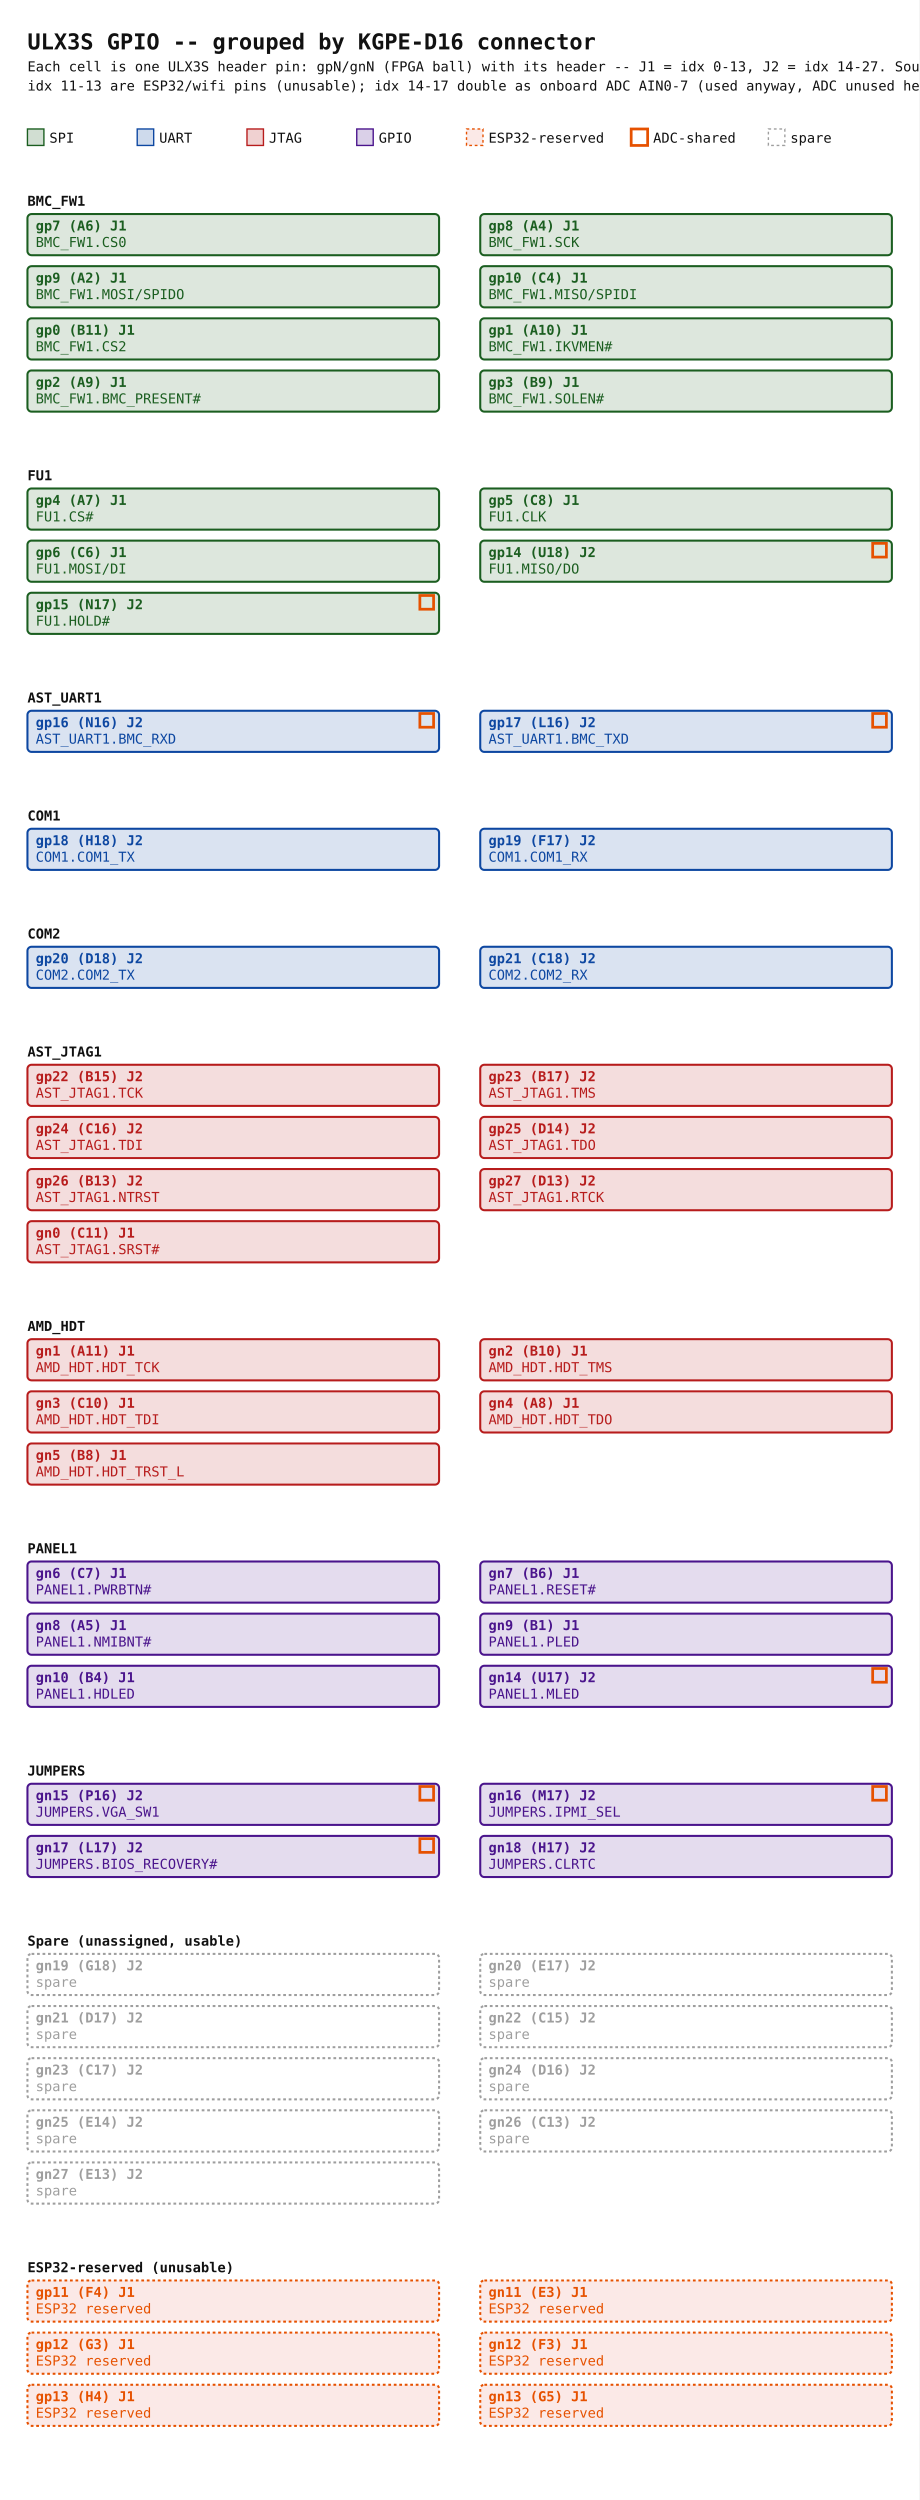
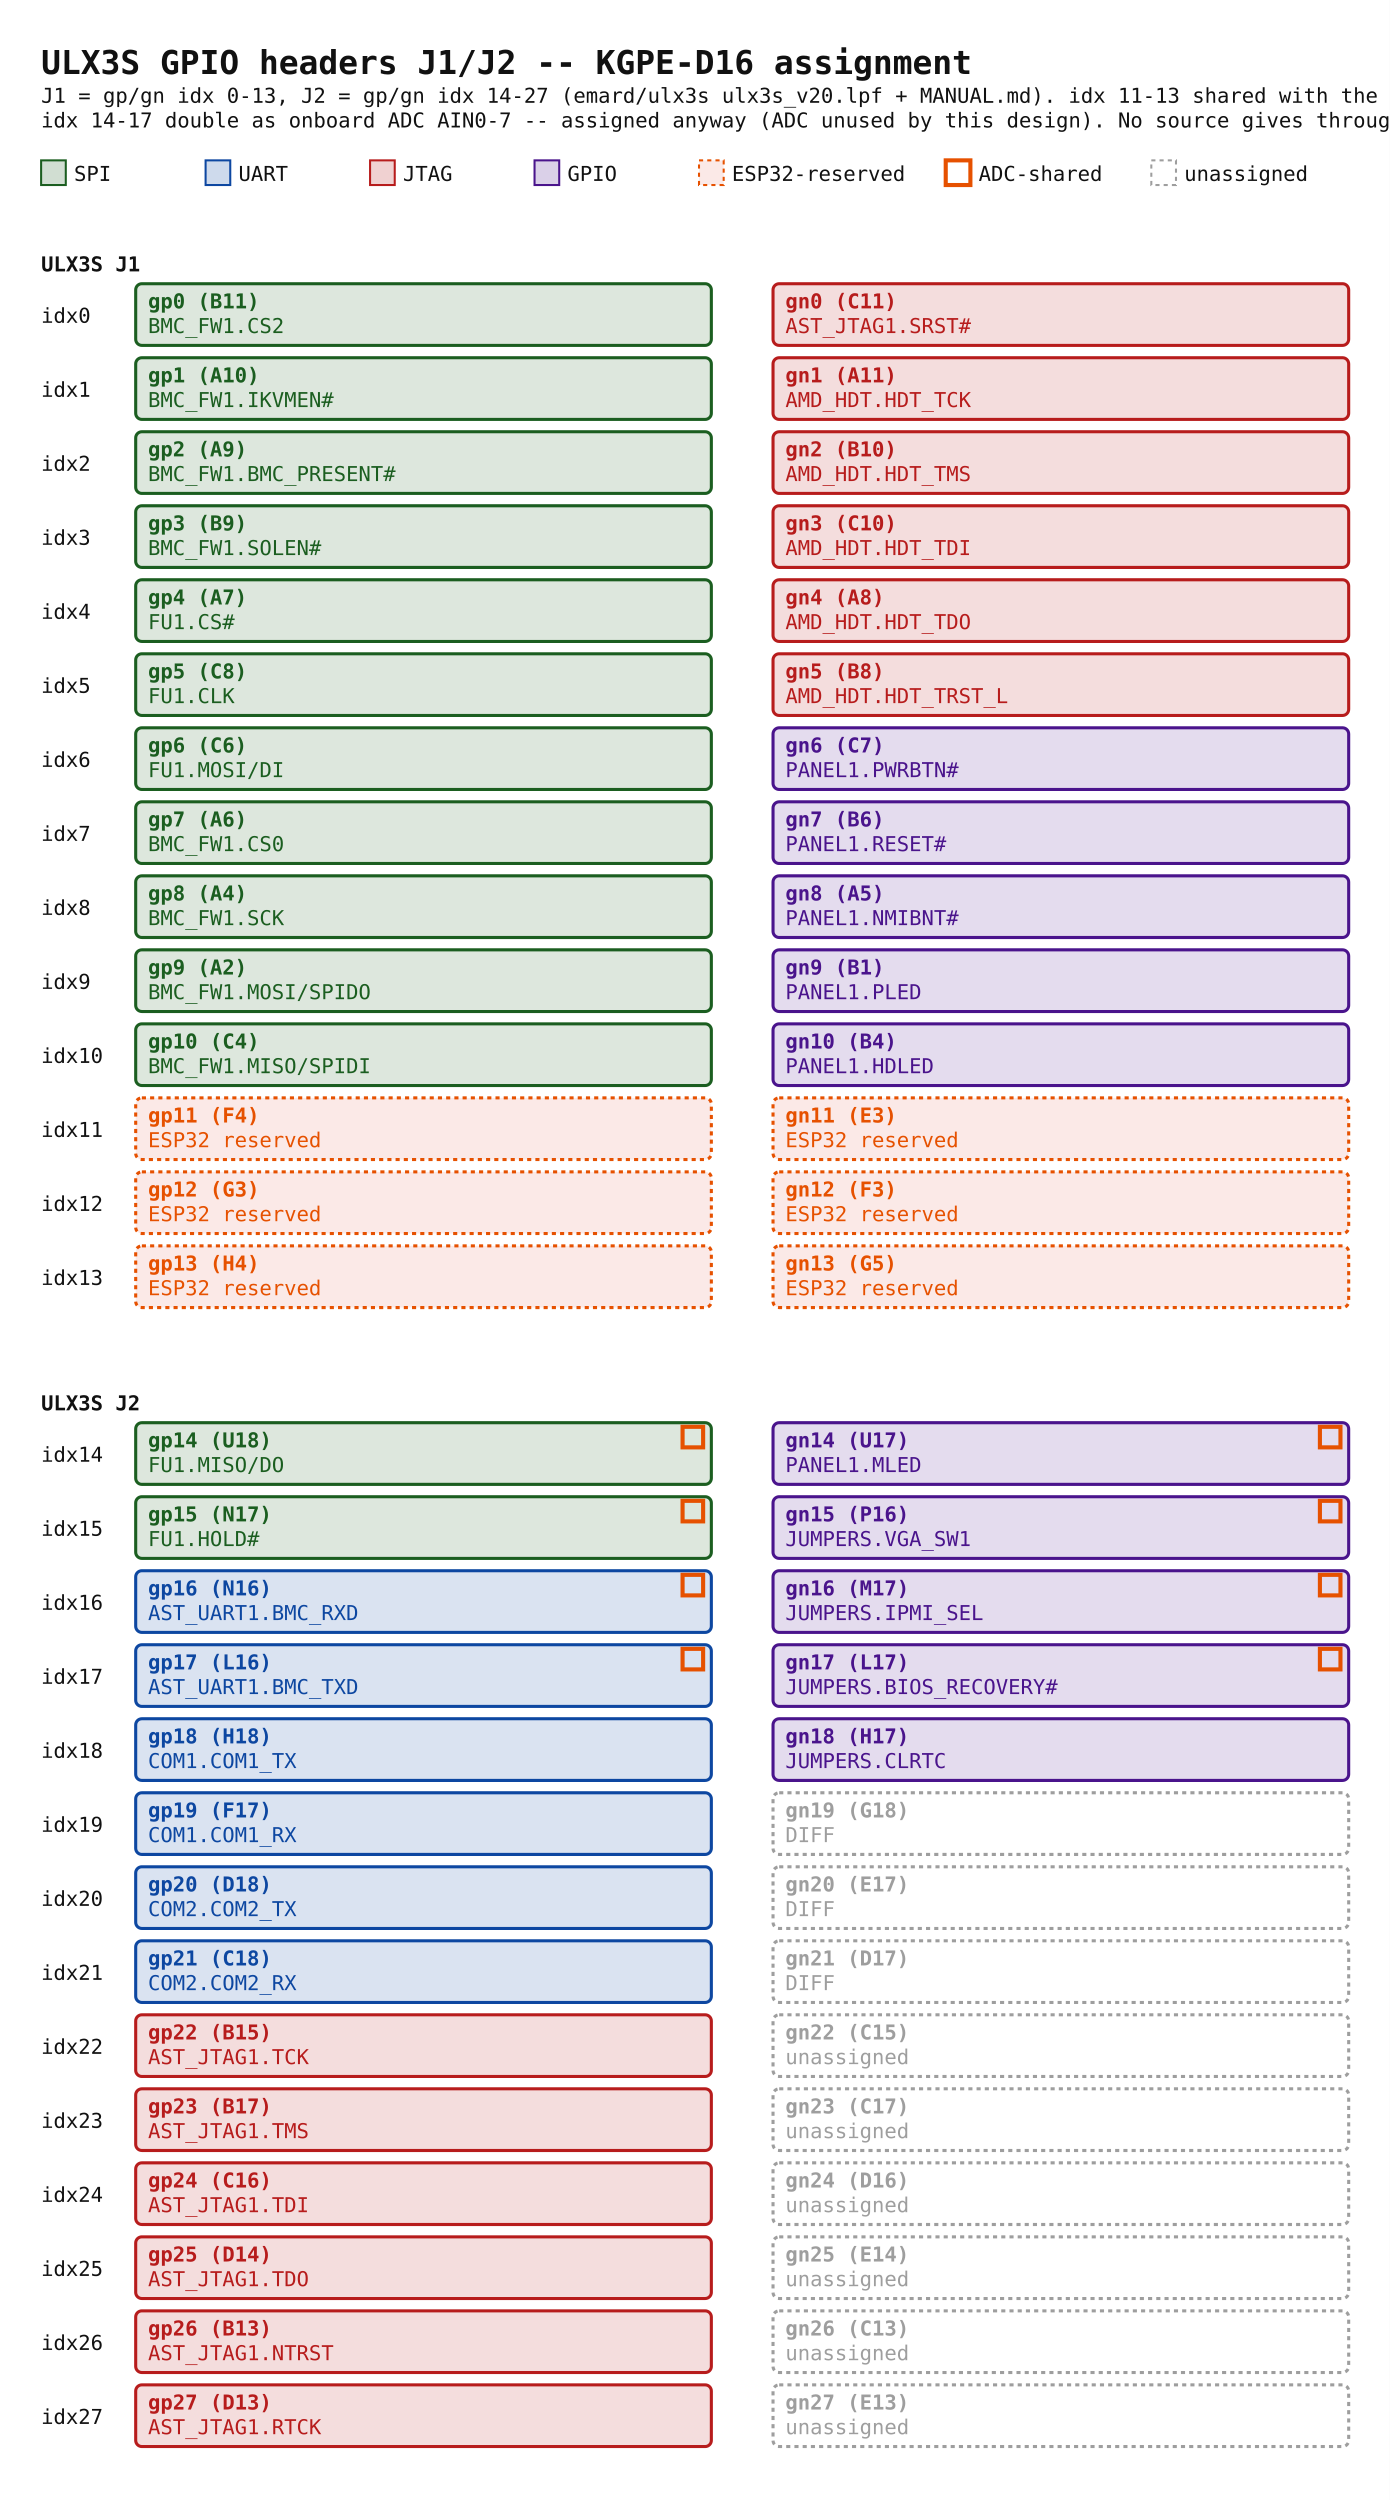
- <svg xmlns="http://www.w3.org/2000/svg" width="670" height="1822" viewBox="0 0 670 1822" font-family="monospace" font-size="10">
-   <rect x="0" y="0" width="670" height="1822" fill="#ffffff" />
-   <text x="20" y="36" font-size="16" font-weight="bold" fill="#111111">ULX3S GPIO -- grouped by KGPE-D16 connector</text>
-   <text x="20" y="52" fill="#111111">Each cell is one ULX3S header pin: gpN/gnN (FPGA ball) with its header -- J1 = idx 0-13, J2 = idx 14-27. Source: emard/ulx3s ulx3s_v20.lpf + MANUAL.md.</text>
-   <text x="20" y="66" fill="#111111">idx 11-13 are ESP32/wifi pins (unusable); idx 14-17 double as onboard ADC AIN0-7 (used anyway, ADC unused here). Confirm physical pin position against the silkscreen.</text>
-   <rect x="20" y="94" width="12" height="12" fill="#1b5e20" fill-opacity="0.2" stroke="#1b5e20" />
-   <text x="36" y="104" fill="#111111">SPI</text>
-   <rect x="100" y="94" width="12" height="12" fill="#0d47a1" fill-opacity="0.2" stroke="#0d47a1" />
-   <text x="116" y="104" fill="#111111">UART</text>
-   <rect x="180" y="94" width="12" height="12" fill="#b71c1c" fill-opacity="0.2" stroke="#b71c1c" />
-   <text x="196" y="104" fill="#111111">JTAG</text>
-   <rect x="260" y="94" width="12" height="12" fill="#4a148c" fill-opacity="0.2" stroke="#4a148c" />
-   <text x="276" y="104" fill="#111111">GPIO</text>
-   <rect x="340" y="94" width="12" height="12" fill="#fbe9e7" stroke="#e65100" stroke-dasharray="2,2" />
-   <text x="356" y="104" fill="#111111">ESP32-reserved</text>
-   <rect x="460" y="94" width="12" height="12" fill="none" stroke="#e65100" stroke-width="2" />
-   <text x="476" y="104" fill="#111111">ADC-shared</text>
-   <rect x="560" y="94" width="12" height="12" fill="none" stroke="#9e9e9e" stroke-dasharray="2,2" />
-   <text x="576" y="104" fill="#111111">spare</text>
-   <text x="20" y="150" font-weight="bold" fill="#111111">BMC_FW1</text>
-   <rect x="20" y="156" width="300" height="30" fill="#1b5e20" fill-opacity="0.15" stroke="#1b5e20" stroke-width="1.5" rx="3" />
-   <text x="26" y="168" fill="#1b5e20" font-weight="bold">gp7 (A6) J1</text>
-   <text x="26" y="180" fill="#1b5e20">BMC_FW1.CS0</text>
-   <rect x="350" y="156" width="300" height="30" fill="#1b5e20" fill-opacity="0.15" stroke="#1b5e20" stroke-width="1.5" rx="3" />
-   <text x="356" y="168" fill="#1b5e20" font-weight="bold">gp8 (A4) J1</text>
-   <text x="356" y="180" fill="#1b5e20">BMC_FW1.SCK</text>
-   <rect x="20" y="194" width="300" height="30" fill="#1b5e20" fill-opacity="0.15" stroke="#1b5e20" stroke-width="1.5" rx="3" />
-   <text x="26" y="206" fill="#1b5e20" font-weight="bold">gp9 (A2) J1</text>
-   <text x="26" y="218" fill="#1b5e20">BMC_FW1.MOSI/SPIDO</text>
-   <rect x="350" y="194" width="300" height="30" fill="#1b5e20" fill-opacity="0.15" stroke="#1b5e20" stroke-width="1.5" rx="3" />
-   <text x="356" y="206" fill="#1b5e20" font-weight="bold">gp10 (C4) J1</text>
-   <text x="356" y="218" fill="#1b5e20">BMC_FW1.MISO/SPIDI</text>
-   <rect x="20" y="232" width="300" height="30" fill="#1b5e20" fill-opacity="0.15" stroke="#1b5e20" stroke-width="1.5" rx="3" />
-   <text x="26" y="244" fill="#1b5e20" font-weight="bold">gp0 (B11) J1</text>
-   <text x="26" y="256" fill="#1b5e20">BMC_FW1.CS2</text>
-   <rect x="350" y="232" width="300" height="30" fill="#1b5e20" fill-opacity="0.15" stroke="#1b5e20" stroke-width="1.5" rx="3" />
-   <text x="356" y="244" fill="#1b5e20" font-weight="bold">gp1 (A10) J1</text>
-   <text x="356" y="256" fill="#1b5e20">BMC_FW1.IKVMEN#</text>
-   <rect x="20" y="270" width="300" height="30" fill="#1b5e20" fill-opacity="0.15" stroke="#1b5e20" stroke-width="1.5" rx="3" />
-   <text x="26" y="282" fill="#1b5e20" font-weight="bold">gp2 (A9) J1</text>
-   <text x="26" y="294" fill="#1b5e20">BMC_FW1.BMC_PRESENT#</text>
-   <rect x="350" y="270" width="300" height="30" fill="#1b5e20" fill-opacity="0.15" stroke="#1b5e20" stroke-width="1.5" rx="3" />
-   <text x="356" y="282" fill="#1b5e20" font-weight="bold">gp3 (B9) J1</text>
-   <text x="356" y="294" fill="#1b5e20">BMC_FW1.SOLEN#</text>
-   <text x="20" y="350" font-weight="bold" fill="#111111">FU1</text>
-   <rect x="20" y="356" width="300" height="30" fill="#1b5e20" fill-opacity="0.15" stroke="#1b5e20" stroke-width="1.5" rx="3" />
-   <text x="26" y="368" fill="#1b5e20" font-weight="bold">gp4 (A7) J1</text>
-   <text x="26" y="380" fill="#1b5e20">FU1.CS#</text>
-   <rect x="350" y="356" width="300" height="30" fill="#1b5e20" fill-opacity="0.15" stroke="#1b5e20" stroke-width="1.5" rx="3" />
-   <text x="356" y="368" fill="#1b5e20" font-weight="bold">gp5 (C8) J1</text>
-   <text x="356" y="380" fill="#1b5e20">FU1.CLK</text>
-   <rect x="20" y="394" width="300" height="30" fill="#1b5e20" fill-opacity="0.15" stroke="#1b5e20" stroke-width="1.5" rx="3" />
-   <text x="26" y="406" fill="#1b5e20" font-weight="bold">gp6 (C6) J1</text>
-   <text x="26" y="418" fill="#1b5e20">FU1.MOSI/DI</text>
-   <rect x="350" y="394" width="300" height="30" fill="#1b5e20" fill-opacity="0.15" stroke="#1b5e20" stroke-width="1.5" rx="3" />
-   <text x="356" y="406" fill="#1b5e20" font-weight="bold">gp14 (U18) J2</text>
-   <text x="356" y="418" fill="#1b5e20">FU1.MISO/DO</text>
-   <rect x="636" y="396" width="10" height="10" fill="none" stroke="#e65100" stroke-width="2" />
-   <rect x="20" y="432" width="300" height="30" fill="#1b5e20" fill-opacity="0.15" stroke="#1b5e20" stroke-width="1.5" rx="3" />
-   <text x="26" y="444" fill="#1b5e20" font-weight="bold">gp15 (N17) J2</text>
-   <text x="26" y="456" fill="#1b5e20">FU1.HOLD#</text>
-   <rect x="306" y="434" width="10" height="10" fill="none" stroke="#e65100" stroke-width="2" />
-   <text x="20" y="512" font-weight="bold" fill="#111111">AST_UART1</text>
-   <rect x="20" y="518" width="300" height="30" fill="#0d47a1" fill-opacity="0.15" stroke="#0d47a1" stroke-width="1.5" rx="3" />
-   <text x="26" y="530" fill="#0d47a1" font-weight="bold">gp16 (N16) J2</text>
-   <text x="26" y="542" fill="#0d47a1">AST_UART1.BMC_RXD</text>
-   <rect x="306" y="520" width="10" height="10" fill="none" stroke="#e65100" stroke-width="2" />
-   <rect x="350" y="518" width="300" height="30" fill="#0d47a1" fill-opacity="0.15" stroke="#0d47a1" stroke-width="1.5" rx="3" />
-   <text x="356" y="530" fill="#0d47a1" font-weight="bold">gp17 (L16) J2</text>
-   <text x="356" y="542" fill="#0d47a1">AST_UART1.BMC_TXD</text>
-   <rect x="636" y="520" width="10" height="10" fill="none" stroke="#e65100" stroke-width="2" />
-   <text x="20" y="598" font-weight="bold" fill="#111111">COM1</text>
-   <rect x="20" y="604" width="300" height="30" fill="#0d47a1" fill-opacity="0.15" stroke="#0d47a1" stroke-width="1.5" rx="3" />
-   <text x="26" y="616" fill="#0d47a1" font-weight="bold">gp18 (H18) J2</text>
-   <text x="26" y="628" fill="#0d47a1">COM1.COM1_TX</text>
-   <rect x="350" y="604" width="300" height="30" fill="#0d47a1" fill-opacity="0.15" stroke="#0d47a1" stroke-width="1.5" rx="3" />
-   <text x="356" y="616" fill="#0d47a1" font-weight="bold">gp19 (F17) J2</text>
-   <text x="356" y="628" fill="#0d47a1">COM1.COM1_RX</text>
-   <text x="20" y="684" font-weight="bold" fill="#111111">COM2</text>
-   <rect x="20" y="690" width="300" height="30" fill="#0d47a1" fill-opacity="0.15" stroke="#0d47a1" stroke-width="1.5" rx="3" />
-   <text x="26" y="702" fill="#0d47a1" font-weight="bold">gp20 (D18) J2</text>
-   <text x="26" y="714" fill="#0d47a1">COM2.COM2_TX</text>
-   <rect x="350" y="690" width="300" height="30" fill="#0d47a1" fill-opacity="0.15" stroke="#0d47a1" stroke-width="1.5" rx="3" />
-   <text x="356" y="702" fill="#0d47a1" font-weight="bold">gp21 (C18) J2</text>
-   <text x="356" y="714" fill="#0d47a1">COM2.COM2_RX</text>
-   <text x="20" y="770" font-weight="bold" fill="#111111">AST_JTAG1</text>
-   <rect x="20" y="776" width="300" height="30" fill="#b71c1c" fill-opacity="0.15" stroke="#b71c1c" stroke-width="1.5" rx="3" />
-   <text x="26" y="788" fill="#b71c1c" font-weight="bold">gp22 (B15) J2</text>
-   <text x="26" y="800" fill="#b71c1c">AST_JTAG1.TCK</text>
-   <rect x="350" y="776" width="300" height="30" fill="#b71c1c" fill-opacity="0.15" stroke="#b71c1c" stroke-width="1.5" rx="3" />
-   <text x="356" y="788" fill="#b71c1c" font-weight="bold">gp23 (B17) J2</text>
-   <text x="356" y="800" fill="#b71c1c">AST_JTAG1.TMS</text>
-   <rect x="20" y="814" width="300" height="30" fill="#b71c1c" fill-opacity="0.15" stroke="#b71c1c" stroke-width="1.5" rx="3" />
-   <text x="26" y="826" fill="#b71c1c" font-weight="bold">gp24 (C16) J2</text>
-   <text x="26" y="838" fill="#b71c1c">AST_JTAG1.TDI</text>
-   <rect x="350" y="814" width="300" height="30" fill="#b71c1c" fill-opacity="0.15" stroke="#b71c1c" stroke-width="1.5" rx="3" />
-   <text x="356" y="826" fill="#b71c1c" font-weight="bold">gp25 (D14) J2</text>
-   <text x="356" y="838" fill="#b71c1c">AST_JTAG1.TDO</text>
-   <rect x="20" y="852" width="300" height="30" fill="#b71c1c" fill-opacity="0.15" stroke="#b71c1c" stroke-width="1.5" rx="3" />
-   <text x="26" y="864" fill="#b71c1c" font-weight="bold">gp26 (B13) J2</text>
-   <text x="26" y="876" fill="#b71c1c">AST_JTAG1.NTRST</text>
-   <rect x="350" y="852" width="300" height="30" fill="#b71c1c" fill-opacity="0.15" stroke="#b71c1c" stroke-width="1.5" rx="3" />
-   <text x="356" y="864" fill="#b71c1c" font-weight="bold">gp27 (D13) J2</text>
-   <text x="356" y="876" fill="#b71c1c">AST_JTAG1.RTCK</text>
-   <rect x="20" y="890" width="300" height="30" fill="#b71c1c" fill-opacity="0.15" stroke="#b71c1c" stroke-width="1.5" rx="3" />
-   <text x="26" y="902" fill="#b71c1c" font-weight="bold">gn0 (C11) J1</text>
-   <text x="26" y="914" fill="#b71c1c">AST_JTAG1.SRST#</text>
-   <text x="20" y="970" font-weight="bold" fill="#111111">AMD_HDT</text>
-   <rect x="20" y="976" width="300" height="30" fill="#b71c1c" fill-opacity="0.15" stroke="#b71c1c" stroke-width="1.5" rx="3" />
-   <text x="26" y="988" fill="#b71c1c" font-weight="bold">gn1 (A11) J1</text>
-   <text x="26" y="1000" fill="#b71c1c">AMD_HDT.HDT_TCK</text>
-   <rect x="350" y="976" width="300" height="30" fill="#b71c1c" fill-opacity="0.15" stroke="#b71c1c" stroke-width="1.5" rx="3" />
-   <text x="356" y="988" fill="#b71c1c" font-weight="bold">gn2 (B10) J1</text>
-   <text x="356" y="1000" fill="#b71c1c">AMD_HDT.HDT_TMS</text>
-   <rect x="20" y="1014" width="300" height="30" fill="#b71c1c" fill-opacity="0.15" stroke="#b71c1c" stroke-width="1.5" rx="3" />
-   <text x="26" y="1026" fill="#b71c1c" font-weight="bold">gn3 (C10) J1</text>
-   <text x="26" y="1038" fill="#b71c1c">AMD_HDT.HDT_TDI</text>
-   <rect x="350" y="1014" width="300" height="30" fill="#b71c1c" fill-opacity="0.15" stroke="#b71c1c" stroke-width="1.5" rx="3" />
-   <text x="356" y="1026" fill="#b71c1c" font-weight="bold">gn4 (A8) J1</text>
-   <text x="356" y="1038" fill="#b71c1c">AMD_HDT.HDT_TDO</text>
-   <rect x="20" y="1052" width="300" height="30" fill="#b71c1c" fill-opacity="0.15" stroke="#b71c1c" stroke-width="1.5" rx="3" />
-   <text x="26" y="1064" fill="#b71c1c" font-weight="bold">gn5 (B8) J1</text>
-   <text x="26" y="1076" fill="#b71c1c">AMD_HDT.HDT_TRST_L</text>
-   <text x="20" y="1132" font-weight="bold" fill="#111111">PANEL1</text>
-   <rect x="20" y="1138" width="300" height="30" fill="#4a148c" fill-opacity="0.15" stroke="#4a148c" stroke-width="1.5" rx="3" />
-   <text x="26" y="1150" fill="#4a148c" font-weight="bold">gn6 (C7) J1</text>
-   <text x="26" y="1162" fill="#4a148c">PANEL1.PWRBTN#</text>
-   <rect x="350" y="1138" width="300" height="30" fill="#4a148c" fill-opacity="0.15" stroke="#4a148c" stroke-width="1.5" rx="3" />
-   <text x="356" y="1150" fill="#4a148c" font-weight="bold">gn7 (B6) J1</text>
-   <text x="356" y="1162" fill="#4a148c">PANEL1.RESET#</text>
-   <rect x="20" y="1176" width="300" height="30" fill="#4a148c" fill-opacity="0.15" stroke="#4a148c" stroke-width="1.5" rx="3" />
-   <text x="26" y="1188" fill="#4a148c" font-weight="bold">gn8 (A5) J1</text>
-   <text x="26" y="1200" fill="#4a148c">PANEL1.NMIBNT#</text>
-   <rect x="350" y="1176" width="300" height="30" fill="#4a148c" fill-opacity="0.15" stroke="#4a148c" stroke-width="1.5" rx="3" />
-   <text x="356" y="1188" fill="#4a148c" font-weight="bold">gn9 (B1) J1</text>
-   <text x="356" y="1200" fill="#4a148c">PANEL1.PLED</text>
-   <rect x="20" y="1214" width="300" height="30" fill="#4a148c" fill-opacity="0.15" stroke="#4a148c" stroke-width="1.5" rx="3" />
-   <text x="26" y="1226" fill="#4a148c" font-weight="bold">gn10 (B4) J1</text>
-   <text x="26" y="1238" fill="#4a148c">PANEL1.HDLED</text>
-   <rect x="350" y="1214" width="300" height="30" fill="#4a148c" fill-opacity="0.15" stroke="#4a148c" stroke-width="1.5" rx="3" />
-   <text x="356" y="1226" fill="#4a148c" font-weight="bold">gn14 (U17) J2</text>
-   <text x="356" y="1238" fill="#4a148c">PANEL1.MLED</text>
-   <rect x="636" y="1216" width="10" height="10" fill="none" stroke="#e65100" stroke-width="2" />
-   <text x="20" y="1294" font-weight="bold" fill="#111111">JUMPERS</text>
-   <rect x="20" y="1300" width="300" height="30" fill="#4a148c" fill-opacity="0.15" stroke="#4a148c" stroke-width="1.5" rx="3" />
-   <text x="26" y="1312" fill="#4a148c" font-weight="bold">gn15 (P16) J2</text>
-   <text x="26" y="1324" fill="#4a148c">JUMPERS.VGA_SW1</text>
-   <rect x="306" y="1302" width="10" height="10" fill="none" stroke="#e65100" stroke-width="2" />
-   <rect x="350" y="1300" width="300" height="30" fill="#4a148c" fill-opacity="0.15" stroke="#4a148c" stroke-width="1.5" rx="3" />
-   <text x="356" y="1312" fill="#4a148c" font-weight="bold">gn16 (M17) J2</text>
-   <text x="356" y="1324" fill="#4a148c">JUMPERS.IPMI_SEL</text>
-   <rect x="636" y="1302" width="10" height="10" fill="none" stroke="#e65100" stroke-width="2" />
-   <rect x="20" y="1338" width="300" height="30" fill="#4a148c" fill-opacity="0.15" stroke="#4a148c" stroke-width="1.5" rx="3" />
-   <text x="26" y="1350" fill="#4a148c" font-weight="bold">gn17 (L17) J2</text>
-   <text x="26" y="1362" fill="#4a148c">JUMPERS.BIOS_RECOVERY#</text>
-   <rect x="306" y="1340" width="10" height="10" fill="none" stroke="#e65100" stroke-width="2" />
-   <rect x="350" y="1338" width="300" height="30" fill="#4a148c" fill-opacity="0.15" stroke="#4a148c" stroke-width="1.5" rx="3" />
-   <text x="356" y="1350" fill="#4a148c" font-weight="bold">gn18 (H17) J2</text>
-   <text x="356" y="1362" fill="#4a148c">JUMPERS.CLRTC</text>
-   <text x="20" y="1418" font-weight="bold" fill="#111111">Spare (unassigned, usable)</text>
-   <rect x="20" y="1424" width="300" height="30" fill="none" stroke="#9e9e9e" stroke-width="1.5" stroke-dasharray="2,2" rx="3" />
-   <text x="26" y="1436" fill="#9e9e9e" font-weight="bold">gn19 (G18) J2</text>
-   <text x="26" y="1448" fill="#9e9e9e">spare</text>
-   <rect x="350" y="1424" width="300" height="30" fill="none" stroke="#9e9e9e" stroke-width="1.5" stroke-dasharray="2,2" rx="3" />
-   <text x="356" y="1436" fill="#9e9e9e" font-weight="bold">gn20 (E17) J2</text>
-   <text x="356" y="1448" fill="#9e9e9e">spare</text>
-   <rect x="20" y="1462" width="300" height="30" fill="none" stroke="#9e9e9e" stroke-width="1.5" stroke-dasharray="2,2" rx="3" />
-   <text x="26" y="1474" fill="#9e9e9e" font-weight="bold">gn21 (D17) J2</text>
-   <text x="26" y="1486" fill="#9e9e9e">spare</text>
-   <rect x="350" y="1462" width="300" height="30" fill="none" stroke="#9e9e9e" stroke-width="1.5" stroke-dasharray="2,2" rx="3" />
-   <text x="356" y="1474" fill="#9e9e9e" font-weight="bold">gn22 (C15) J2</text>
-   <text x="356" y="1486" fill="#9e9e9e">spare</text>
-   <rect x="20" y="1500" width="300" height="30" fill="none" stroke="#9e9e9e" stroke-width="1.5" stroke-dasharray="2,2" rx="3" />
-   <text x="26" y="1512" fill="#9e9e9e" font-weight="bold">gn23 (C17) J2</text>
-   <text x="26" y="1524" fill="#9e9e9e">spare</text>
-   <rect x="350" y="1500" width="300" height="30" fill="none" stroke="#9e9e9e" stroke-width="1.5" stroke-dasharray="2,2" rx="3" />
-   <text x="356" y="1512" fill="#9e9e9e" font-weight="bold">gn24 (D16) J2</text>
-   <text x="356" y="1524" fill="#9e9e9e">spare</text>
-   <rect x="20" y="1538" width="300" height="30" fill="none" stroke="#9e9e9e" stroke-width="1.5" stroke-dasharray="2,2" rx="3" />
-   <text x="26" y="1550" fill="#9e9e9e" font-weight="bold">gn25 (E14) J2</text>
-   <text x="26" y="1562" fill="#9e9e9e">spare</text>
-   <rect x="350" y="1538" width="300" height="30" fill="none" stroke="#9e9e9e" stroke-width="1.5" stroke-dasharray="2,2" rx="3" />
-   <text x="356" y="1550" fill="#9e9e9e" font-weight="bold">gn26 (C13) J2</text>
-   <text x="356" y="1562" fill="#9e9e9e">spare</text>
-   <rect x="20" y="1576" width="300" height="30" fill="none" stroke="#9e9e9e" stroke-width="1.5" stroke-dasharray="2,2" rx="3" />
-   <text x="26" y="1588" fill="#9e9e9e" font-weight="bold">gn27 (E13) J2</text>
-   <text x="26" y="1600" fill="#9e9e9e">spare</text>
-   <text x="20" y="1656" font-weight="bold" fill="#111111">ESP32-reserved (unusable)</text>
-   <rect x="20" y="1662" width="300" height="30" fill="#fbe9e7" stroke="#e65100" stroke-width="1.5" stroke-dasharray="2,2" rx="3" />
-   <text x="26" y="1674" fill="#e65100" font-weight="bold">gp11 (F4) J1</text>
-   <text x="26" y="1686" fill="#e65100">ESP32 reserved</text>
-   <rect x="350" y="1662" width="300" height="30" fill="#fbe9e7" stroke="#e65100" stroke-width="1.5" stroke-dasharray="2,2" rx="3" />
-   <text x="356" y="1674" fill="#e65100" font-weight="bold">gn11 (E3) J1</text>
-   <text x="356" y="1686" fill="#e65100">ESP32 reserved</text>
-   <rect x="20" y="1700" width="300" height="30" fill="#fbe9e7" stroke="#e65100" stroke-width="1.5" stroke-dasharray="2,2" rx="3" />
-   <text x="26" y="1712" fill="#e65100" font-weight="bold">gp12 (G3) J1</text>
-   <text x="26" y="1724" fill="#e65100">ESP32 reserved</text>
-   <rect x="350" y="1700" width="300" height="30" fill="#fbe9e7" stroke="#e65100" stroke-width="1.5" stroke-dasharray="2,2" rx="3" />
-   <text x="356" y="1712" fill="#e65100" font-weight="bold">gn12 (F3) J1</text>
-   <text x="356" y="1724" fill="#e65100">ESP32 reserved</text>
-   <rect x="20" y="1738" width="300" height="30" fill="#fbe9e7" stroke="#e65100" stroke-width="1.5" stroke-dasharray="2,2" rx="3" />
-   <text x="26" y="1750" fill="#e65100" font-weight="bold">gp13 (H4) J1</text>
-   <text x="26" y="1762" fill="#e65100">ESP32 reserved</text>
-   <rect x="350" y="1738" width="300" height="30" fill="#fbe9e7" stroke="#e65100" stroke-width="1.5" stroke-dasharray="2,2" rx="3" />
-   <text x="356" y="1750" fill="#e65100" font-weight="bold">gn13 (G5) J1</text>
-   <text x="356" y="1762" fill="#e65100">ESP32 reserved</text>
+ <svg xmlns="http://www.w3.org/2000/svg" width="676" height="1216" viewBox="0 0 676 1216" font-family="monospace" font-size="10">
+   <rect x="0" y="0" width="676" height="1216" fill="#ffffff" />
+   <text x="20" y="36" font-size="16" font-weight="bold" fill="#111111">ULX3S GPIO headers J1/J2 -- KGPE-D16 assignment</text>
+   <text x="20" y="50" fill="#111111">J1 = gp/gn idx 0-13, J2 = gp/gn idx 14-27 (emard/ulx3s ulx3s_v20.lpf + MANUAL.md). idx 11-13 shared with the on-board ESP32 (excluded from the usable pool).</text>
+   <text x="20" y="62" fill="#111111">idx 14-17 double as onboard ADC AIN0-7 -- assigned anyway (ADC unused by this design). No source gives through-hole pin numbers: confirm physical position against the silkscreen.</text>
+   <rect x="20" y="78" width="12" height="12" fill="#1b5e20" fill-opacity="0.2" stroke="#1b5e20" />
+   <text x="36" y="88" fill="#111111">SPI</text>
+   <rect x="100" y="78" width="12" height="12" fill="#0d47a1" fill-opacity="0.2" stroke="#0d47a1" />
+   <text x="116" y="88" fill="#111111">UART</text>
+   <rect x="180" y="78" width="12" height="12" fill="#b71c1c" fill-opacity="0.2" stroke="#b71c1c" />
+   <text x="196" y="88" fill="#111111">JTAG</text>
+   <rect x="260" y="78" width="12" height="12" fill="#4a148c" fill-opacity="0.2" stroke="#4a148c" />
+   <text x="276" y="88" fill="#111111">GPIO</text>
+   <rect x="340" y="78" width="12" height="12" fill="#fbe9e7" stroke="#e65100" stroke-dasharray="2,2" />
+   <text x="356" y="88" fill="#111111">ESP32-reserved</text>
+   <rect x="460" y="78" width="12" height="12" fill="none" stroke="#e65100" stroke-width="2" />
+   <text x="476" y="88" fill="#111111">ADC-shared</text>
+   <rect x="560" y="78" width="12" height="12" fill="none" stroke="#9e9e9e" stroke-dasharray="2,2" />
+   <text x="576" y="88" fill="#111111">unassigned</text>
+   <text x="20" y="132" font-weight="bold" fill="#111111">ULX3S J1</text>
+   <text x="20" y="157.0" fill="#111111">idx0</text>
+   <rect x="66" y="138" width="280" height="30" fill="#1b5e20" fill-opacity="0.15" stroke="#1b5e20" stroke-width="1.5" rx="3" />
+   <text x="72" y="150" fill="#1b5e20" font-weight="bold">gp0 (B11)</text>
+   <text x="72" y="162" fill="#1b5e20">BMC_FW1.CS2</text>
+   <rect x="376" y="138" width="280" height="30" fill="#b71c1c" fill-opacity="0.15" stroke="#b71c1c" stroke-width="1.5" rx="3" />
+   <text x="382" y="150" fill="#b71c1c" font-weight="bold">gn0 (C11)</text>
+   <text x="382" y="162" fill="#b71c1c">AST_JTAG1.SRST#</text>
+   <text x="20" y="193.0" fill="#111111">idx1</text>
+   <rect x="66" y="174" width="280" height="30" fill="#1b5e20" fill-opacity="0.15" stroke="#1b5e20" stroke-width="1.5" rx="3" />
+   <text x="72" y="186" fill="#1b5e20" font-weight="bold">gp1 (A10)</text>
+   <text x="72" y="198" fill="#1b5e20">BMC_FW1.IKVMEN#</text>
+   <rect x="376" y="174" width="280" height="30" fill="#b71c1c" fill-opacity="0.15" stroke="#b71c1c" stroke-width="1.5" rx="3" />
+   <text x="382" y="186" fill="#b71c1c" font-weight="bold">gn1 (A11)</text>
+   <text x="382" y="198" fill="#b71c1c">AMD_HDT.HDT_TCK</text>
+   <text x="20" y="229.0" fill="#111111">idx2</text>
+   <rect x="66" y="210" width="280" height="30" fill="#1b5e20" fill-opacity="0.15" stroke="#1b5e20" stroke-width="1.5" rx="3" />
+   <text x="72" y="222" fill="#1b5e20" font-weight="bold">gp2 (A9)</text>
+   <text x="72" y="234" fill="#1b5e20">BMC_FW1.BMC_PRESENT#</text>
+   <rect x="376" y="210" width="280" height="30" fill="#b71c1c" fill-opacity="0.15" stroke="#b71c1c" stroke-width="1.5" rx="3" />
+   <text x="382" y="222" fill="#b71c1c" font-weight="bold">gn2 (B10)</text>
+   <text x="382" y="234" fill="#b71c1c">AMD_HDT.HDT_TMS</text>
+   <text x="20" y="265.0" fill="#111111">idx3</text>
+   <rect x="66" y="246" width="280" height="30" fill="#1b5e20" fill-opacity="0.15" stroke="#1b5e20" stroke-width="1.5" rx="3" />
+   <text x="72" y="258" fill="#1b5e20" font-weight="bold">gp3 (B9)</text>
+   <text x="72" y="270" fill="#1b5e20">BMC_FW1.SOLEN#</text>
+   <rect x="376" y="246" width="280" height="30" fill="#b71c1c" fill-opacity="0.15" stroke="#b71c1c" stroke-width="1.5" rx="3" />
+   <text x="382" y="258" fill="#b71c1c" font-weight="bold">gn3 (C10)</text>
+   <text x="382" y="270" fill="#b71c1c">AMD_HDT.HDT_TDI</text>
+   <text x="20" y="301.0" fill="#111111">idx4</text>
+   <rect x="66" y="282" width="280" height="30" fill="#1b5e20" fill-opacity="0.15" stroke="#1b5e20" stroke-width="1.5" rx="3" />
+   <text x="72" y="294" fill="#1b5e20" font-weight="bold">gp4 (A7)</text>
+   <text x="72" y="306" fill="#1b5e20">FU1.CS#</text>
+   <rect x="376" y="282" width="280" height="30" fill="#b71c1c" fill-opacity="0.15" stroke="#b71c1c" stroke-width="1.5" rx="3" />
+   <text x="382" y="294" fill="#b71c1c" font-weight="bold">gn4 (A8)</text>
+   <text x="382" y="306" fill="#b71c1c">AMD_HDT.HDT_TDO</text>
+   <text x="20" y="337.0" fill="#111111">idx5</text>
+   <rect x="66" y="318" width="280" height="30" fill="#1b5e20" fill-opacity="0.15" stroke="#1b5e20" stroke-width="1.5" rx="3" />
+   <text x="72" y="330" fill="#1b5e20" font-weight="bold">gp5 (C8)</text>
+   <text x="72" y="342" fill="#1b5e20">FU1.CLK</text>
+   <rect x="376" y="318" width="280" height="30" fill="#b71c1c" fill-opacity="0.15" stroke="#b71c1c" stroke-width="1.5" rx="3" />
+   <text x="382" y="330" fill="#b71c1c" font-weight="bold">gn5 (B8)</text>
+   <text x="382" y="342" fill="#b71c1c">AMD_HDT.HDT_TRST_L</text>
+   <text x="20" y="373.0" fill="#111111">idx6</text>
+   <rect x="66" y="354" width="280" height="30" fill="#1b5e20" fill-opacity="0.15" stroke="#1b5e20" stroke-width="1.5" rx="3" />
+   <text x="72" y="366" fill="#1b5e20" font-weight="bold">gp6 (C6)</text>
+   <text x="72" y="378" fill="#1b5e20">FU1.MOSI/DI</text>
+   <rect x="376" y="354" width="280" height="30" fill="#4a148c" fill-opacity="0.15" stroke="#4a148c" stroke-width="1.5" rx="3" />
+   <text x="382" y="366" fill="#4a148c" font-weight="bold">gn6 (C7)</text>
+   <text x="382" y="378" fill="#4a148c">PANEL1.PWRBTN#</text>
+   <text x="20" y="409.0" fill="#111111">idx7</text>
+   <rect x="66" y="390" width="280" height="30" fill="#1b5e20" fill-opacity="0.15" stroke="#1b5e20" stroke-width="1.5" rx="3" />
+   <text x="72" y="402" fill="#1b5e20" font-weight="bold">gp7 (A6)</text>
+   <text x="72" y="414" fill="#1b5e20">BMC_FW1.CS0</text>
+   <rect x="376" y="390" width="280" height="30" fill="#4a148c" fill-opacity="0.15" stroke="#4a148c" stroke-width="1.5" rx="3" />
+   <text x="382" y="402" fill="#4a148c" font-weight="bold">gn7 (B6)</text>
+   <text x="382" y="414" fill="#4a148c">PANEL1.RESET#</text>
+   <text x="20" y="445.0" fill="#111111">idx8</text>
+   <rect x="66" y="426" width="280" height="30" fill="#1b5e20" fill-opacity="0.15" stroke="#1b5e20" stroke-width="1.5" rx="3" />
+   <text x="72" y="438" fill="#1b5e20" font-weight="bold">gp8 (A4)</text>
+   <text x="72" y="450" fill="#1b5e20">BMC_FW1.SCK</text>
+   <rect x="376" y="426" width="280" height="30" fill="#4a148c" fill-opacity="0.15" stroke="#4a148c" stroke-width="1.5" rx="3" />
+   <text x="382" y="438" fill="#4a148c" font-weight="bold">gn8 (A5)</text>
+   <text x="382" y="450" fill="#4a148c">PANEL1.NMIBNT#</text>
+   <text x="20" y="481.0" fill="#111111">idx9</text>
+   <rect x="66" y="462" width="280" height="30" fill="#1b5e20" fill-opacity="0.15" stroke="#1b5e20" stroke-width="1.5" rx="3" />
+   <text x="72" y="474" fill="#1b5e20" font-weight="bold">gp9 (A2)</text>
+   <text x="72" y="486" fill="#1b5e20">BMC_FW1.MOSI/SPIDO</text>
+   <rect x="376" y="462" width="280" height="30" fill="#4a148c" fill-opacity="0.15" stroke="#4a148c" stroke-width="1.5" rx="3" />
+   <text x="382" y="474" fill="#4a148c" font-weight="bold">gn9 (B1)</text>
+   <text x="382" y="486" fill="#4a148c">PANEL1.PLED</text>
+   <text x="20" y="517.0" fill="#111111">idx10</text>
+   <rect x="66" y="498" width="280" height="30" fill="#1b5e20" fill-opacity="0.15" stroke="#1b5e20" stroke-width="1.5" rx="3" />
+   <text x="72" y="510" fill="#1b5e20" font-weight="bold">gp10 (C4)</text>
+   <text x="72" y="522" fill="#1b5e20">BMC_FW1.MISO/SPIDI</text>
+   <rect x="376" y="498" width="280" height="30" fill="#4a148c" fill-opacity="0.15" stroke="#4a148c" stroke-width="1.5" rx="3" />
+   <text x="382" y="510" fill="#4a148c" font-weight="bold">gn10 (B4)</text>
+   <text x="382" y="522" fill="#4a148c">PANEL1.HDLED</text>
+   <text x="20" y="553.0" fill="#111111">idx11</text>
+   <rect x="66" y="534" width="280" height="30" fill="#fbe9e7" stroke="#e65100" stroke-width="1.5" stroke-dasharray="2,2" rx="3" />
+   <text x="72" y="546" fill="#e65100" font-weight="bold">gp11 (F4)</text>
+   <text x="72" y="558" fill="#e65100">ESP32 reserved</text>
+   <rect x="376" y="534" width="280" height="30" fill="#fbe9e7" stroke="#e65100" stroke-width="1.5" stroke-dasharray="2,2" rx="3" />
+   <text x="382" y="546" fill="#e65100" font-weight="bold">gn11 (E3)</text>
+   <text x="382" y="558" fill="#e65100">ESP32 reserved</text>
+   <text x="20" y="589.0" fill="#111111">idx12</text>
+   <rect x="66" y="570" width="280" height="30" fill="#fbe9e7" stroke="#e65100" stroke-width="1.5" stroke-dasharray="2,2" rx="3" />
+   <text x="72" y="582" fill="#e65100" font-weight="bold">gp12 (G3)</text>
+   <text x="72" y="594" fill="#e65100">ESP32 reserved</text>
+   <rect x="376" y="570" width="280" height="30" fill="#fbe9e7" stroke="#e65100" stroke-width="1.5" stroke-dasharray="2,2" rx="3" />
+   <text x="382" y="582" fill="#e65100" font-weight="bold">gn12 (F3)</text>
+   <text x="382" y="594" fill="#e65100">ESP32 reserved</text>
+   <text x="20" y="625.0" fill="#111111">idx13</text>
+   <rect x="66" y="606" width="280" height="30" fill="#fbe9e7" stroke="#e65100" stroke-width="1.5" stroke-dasharray="2,2" rx="3" />
+   <text x="72" y="618" fill="#e65100" font-weight="bold">gp13 (H4)</text>
+   <text x="72" y="630" fill="#e65100">ESP32 reserved</text>
+   <rect x="376" y="606" width="280" height="30" fill="#fbe9e7" stroke="#e65100" stroke-width="1.5" stroke-dasharray="2,2" rx="3" />
+   <text x="382" y="618" fill="#e65100" font-weight="bold">gn13 (G5)</text>
+   <text x="382" y="630" fill="#e65100">ESP32 reserved</text>
+   <text x="20" y="686" font-weight="bold" fill="#111111">ULX3S J2</text>
+   <text x="20" y="711.0" fill="#111111">idx14</text>
+   <rect x="66" y="692" width="280" height="30" fill="#1b5e20" fill-opacity="0.15" stroke="#1b5e20" stroke-width="1.5" rx="3" />
+   <text x="72" y="704" fill="#1b5e20" font-weight="bold">gp14 (U18)</text>
+   <text x="72" y="716" fill="#1b5e20">FU1.MISO/DO</text>
+   <rect x="332" y="694" width="10" height="10" fill="none" stroke="#e65100" stroke-width="2" />
+   <rect x="376" y="692" width="280" height="30" fill="#4a148c" fill-opacity="0.15" stroke="#4a148c" stroke-width="1.5" rx="3" />
+   <text x="382" y="704" fill="#4a148c" font-weight="bold">gn14 (U17)</text>
+   <text x="382" y="716" fill="#4a148c">PANEL1.MLED</text>
+   <rect x="642" y="694" width="10" height="10" fill="none" stroke="#e65100" stroke-width="2" />
+   <text x="20" y="747.0" fill="#111111">idx15</text>
+   <rect x="66" y="728" width="280" height="30" fill="#1b5e20" fill-opacity="0.15" stroke="#1b5e20" stroke-width="1.5" rx="3" />
+   <text x="72" y="740" fill="#1b5e20" font-weight="bold">gp15 (N17)</text>
+   <text x="72" y="752" fill="#1b5e20">FU1.HOLD#</text>
+   <rect x="332" y="730" width="10" height="10" fill="none" stroke="#e65100" stroke-width="2" />
+   <rect x="376" y="728" width="280" height="30" fill="#4a148c" fill-opacity="0.15" stroke="#4a148c" stroke-width="1.5" rx="3" />
+   <text x="382" y="740" fill="#4a148c" font-weight="bold">gn15 (P16)</text>
+   <text x="382" y="752" fill="#4a148c">JUMPERS.VGA_SW1</text>
+   <rect x="642" y="730" width="10" height="10" fill="none" stroke="#e65100" stroke-width="2" />
+   <text x="20" y="783.0" fill="#111111">idx16</text>
+   <rect x="66" y="764" width="280" height="30" fill="#0d47a1" fill-opacity="0.15" stroke="#0d47a1" stroke-width="1.5" rx="3" />
+   <text x="72" y="776" fill="#0d47a1" font-weight="bold">gp16 (N16)</text>
+   <text x="72" y="788" fill="#0d47a1">AST_UART1.BMC_RXD</text>
+   <rect x="332" y="766" width="10" height="10" fill="none" stroke="#e65100" stroke-width="2" />
+   <rect x="376" y="764" width="280" height="30" fill="#4a148c" fill-opacity="0.15" stroke="#4a148c" stroke-width="1.5" rx="3" />
+   <text x="382" y="776" fill="#4a148c" font-weight="bold">gn16 (M17)</text>
+   <text x="382" y="788" fill="#4a148c">JUMPERS.IPMI_SEL</text>
+   <rect x="642" y="766" width="10" height="10" fill="none" stroke="#e65100" stroke-width="2" />
+   <text x="20" y="819.0" fill="#111111">idx17</text>
+   <rect x="66" y="800" width="280" height="30" fill="#0d47a1" fill-opacity="0.15" stroke="#0d47a1" stroke-width="1.5" rx="3" />
+   <text x="72" y="812" fill="#0d47a1" font-weight="bold">gp17 (L16)</text>
+   <text x="72" y="824" fill="#0d47a1">AST_UART1.BMC_TXD</text>
+   <rect x="332" y="802" width="10" height="10" fill="none" stroke="#e65100" stroke-width="2" />
+   <rect x="376" y="800" width="280" height="30" fill="#4a148c" fill-opacity="0.15" stroke="#4a148c" stroke-width="1.5" rx="3" />
+   <text x="382" y="812" fill="#4a148c" font-weight="bold">gn17 (L17)</text>
+   <text x="382" y="824" fill="#4a148c">JUMPERS.BIOS_RECOVERY#</text>
+   <rect x="642" y="802" width="10" height="10" fill="none" stroke="#e65100" stroke-width="2" />
+   <text x="20" y="855.0" fill="#111111">idx18</text>
+   <rect x="66" y="836" width="280" height="30" fill="#0d47a1" fill-opacity="0.15" stroke="#0d47a1" stroke-width="1.5" rx="3" />
+   <text x="72" y="848" fill="#0d47a1" font-weight="bold">gp18 (H18)</text>
+   <text x="72" y="860" fill="#0d47a1">COM1.COM1_TX</text>
+   <rect x="376" y="836" width="280" height="30" fill="#4a148c" fill-opacity="0.15" stroke="#4a148c" stroke-width="1.5" rx="3" />
+   <text x="382" y="848" fill="#4a148c" font-weight="bold">gn18 (H17)</text>
+   <text x="382" y="860" fill="#4a148c">JUMPERS.CLRTC</text>
+   <text x="20" y="891.0" fill="#111111">idx19</text>
+   <rect x="66" y="872" width="280" height="30" fill="#0d47a1" fill-opacity="0.15" stroke="#0d47a1" stroke-width="1.5" rx="3" />
+   <text x="72" y="884" fill="#0d47a1" font-weight="bold">gp19 (F17)</text>
+   <text x="72" y="896" fill="#0d47a1">COM1.COM1_RX</text>
+   <rect x="376" y="872" width="280" height="30" fill="none" stroke="#9e9e9e" stroke-width="1.5" stroke-dasharray="2,2" rx="3" />
+   <text x="382" y="884" fill="#9e9e9e" font-weight="bold">gn19 (G18)</text>
+   <text x="382" y="896" fill="#9e9e9e">DIFF</text>
+   <text x="20" y="927.0" fill="#111111">idx20</text>
+   <rect x="66" y="908" width="280" height="30" fill="#0d47a1" fill-opacity="0.15" stroke="#0d47a1" stroke-width="1.5" rx="3" />
+   <text x="72" y="920" fill="#0d47a1" font-weight="bold">gp20 (D18)</text>
+   <text x="72" y="932" fill="#0d47a1">COM2.COM2_TX</text>
+   <rect x="376" y="908" width="280" height="30" fill="none" stroke="#9e9e9e" stroke-width="1.5" stroke-dasharray="2,2" rx="3" />
+   <text x="382" y="920" fill="#9e9e9e" font-weight="bold">gn20 (E17)</text>
+   <text x="382" y="932" fill="#9e9e9e">DIFF</text>
+   <text x="20" y="963.0" fill="#111111">idx21</text>
+   <rect x="66" y="944" width="280" height="30" fill="#0d47a1" fill-opacity="0.15" stroke="#0d47a1" stroke-width="1.5" rx="3" />
+   <text x="72" y="956" fill="#0d47a1" font-weight="bold">gp21 (C18)</text>
+   <text x="72" y="968" fill="#0d47a1">COM2.COM2_RX</text>
+   <rect x="376" y="944" width="280" height="30" fill="none" stroke="#9e9e9e" stroke-width="1.5" stroke-dasharray="2,2" rx="3" />
+   <text x="382" y="956" fill="#9e9e9e" font-weight="bold">gn21 (D17)</text>
+   <text x="382" y="968" fill="#9e9e9e">DIFF</text>
+   <text x="20" y="999.0" fill="#111111">idx22</text>
+   <rect x="66" y="980" width="280" height="30" fill="#b71c1c" fill-opacity="0.15" stroke="#b71c1c" stroke-width="1.5" rx="3" />
+   <text x="72" y="992" fill="#b71c1c" font-weight="bold">gp22 (B15)</text>
+   <text x="72" y="1004" fill="#b71c1c">AST_JTAG1.TCK</text>
+   <rect x="376" y="980" width="280" height="30" fill="none" stroke="#9e9e9e" stroke-width="1.5" stroke-dasharray="2,2" rx="3" />
+   <text x="382" y="992" fill="#9e9e9e" font-weight="bold">gn22 (C15)</text>
+   <text x="382" y="1004" fill="#9e9e9e">unassigned</text>
+   <text x="20" y="1035.0" fill="#111111">idx23</text>
+   <rect x="66" y="1016" width="280" height="30" fill="#b71c1c" fill-opacity="0.15" stroke="#b71c1c" stroke-width="1.5" rx="3" />
+   <text x="72" y="1028" fill="#b71c1c" font-weight="bold">gp23 (B17)</text>
+   <text x="72" y="1040" fill="#b71c1c">AST_JTAG1.TMS</text>
+   <rect x="376" y="1016" width="280" height="30" fill="none" stroke="#9e9e9e" stroke-width="1.5" stroke-dasharray="2,2" rx="3" />
+   <text x="382" y="1028" fill="#9e9e9e" font-weight="bold">gn23 (C17)</text>
+   <text x="382" y="1040" fill="#9e9e9e">unassigned</text>
+   <text x="20" y="1071.0" fill="#111111">idx24</text>
+   <rect x="66" y="1052" width="280" height="30" fill="#b71c1c" fill-opacity="0.15" stroke="#b71c1c" stroke-width="1.5" rx="3" />
+   <text x="72" y="1064" fill="#b71c1c" font-weight="bold">gp24 (C16)</text>
+   <text x="72" y="1076" fill="#b71c1c">AST_JTAG1.TDI</text>
+   <rect x="376" y="1052" width="280" height="30" fill="none" stroke="#9e9e9e" stroke-width="1.5" stroke-dasharray="2,2" rx="3" />
+   <text x="382" y="1064" fill="#9e9e9e" font-weight="bold">gn24 (D16)</text>
+   <text x="382" y="1076" fill="#9e9e9e">unassigned</text>
+   <text x="20" y="1107.0" fill="#111111">idx25</text>
+   <rect x="66" y="1088" width="280" height="30" fill="#b71c1c" fill-opacity="0.15" stroke="#b71c1c" stroke-width="1.5" rx="3" />
+   <text x="72" y="1100" fill="#b71c1c" font-weight="bold">gp25 (D14)</text>
+   <text x="72" y="1112" fill="#b71c1c">AST_JTAG1.TDO</text>
+   <rect x="376" y="1088" width="280" height="30" fill="none" stroke="#9e9e9e" stroke-width="1.5" stroke-dasharray="2,2" rx="3" />
+   <text x="382" y="1100" fill="#9e9e9e" font-weight="bold">gn25 (E14)</text>
+   <text x="382" y="1112" fill="#9e9e9e">unassigned</text>
+   <text x="20" y="1143.0" fill="#111111">idx26</text>
+   <rect x="66" y="1124" width="280" height="30" fill="#b71c1c" fill-opacity="0.15" stroke="#b71c1c" stroke-width="1.5" rx="3" />
+   <text x="72" y="1136" fill="#b71c1c" font-weight="bold">gp26 (B13)</text>
+   <text x="72" y="1148" fill="#b71c1c">AST_JTAG1.NTRST</text>
+   <rect x="376" y="1124" width="280" height="30" fill="none" stroke="#9e9e9e" stroke-width="1.5" stroke-dasharray="2,2" rx="3" />
+   <text x="382" y="1136" fill="#9e9e9e" font-weight="bold">gn26 (C13)</text>
+   <text x="382" y="1148" fill="#9e9e9e">unassigned</text>
+   <text x="20" y="1179.0" fill="#111111">idx27</text>
+   <rect x="66" y="1160" width="280" height="30" fill="#b71c1c" fill-opacity="0.15" stroke="#b71c1c" stroke-width="1.5" rx="3" />
+   <text x="72" y="1172" fill="#b71c1c" font-weight="bold">gp27 (D13)</text>
+   <text x="72" y="1184" fill="#b71c1c">AST_JTAG1.RTCK</text>
+   <rect x="376" y="1160" width="280" height="30" fill="none" stroke="#9e9e9e" stroke-width="1.5" stroke-dasharray="2,2" rx="3" />
+   <text x="382" y="1172" fill="#9e9e9e" font-weight="bold">gn27 (E13)</text>
+   <text x="382" y="1184" fill="#9e9e9e">unassigned</text>
</svg>
